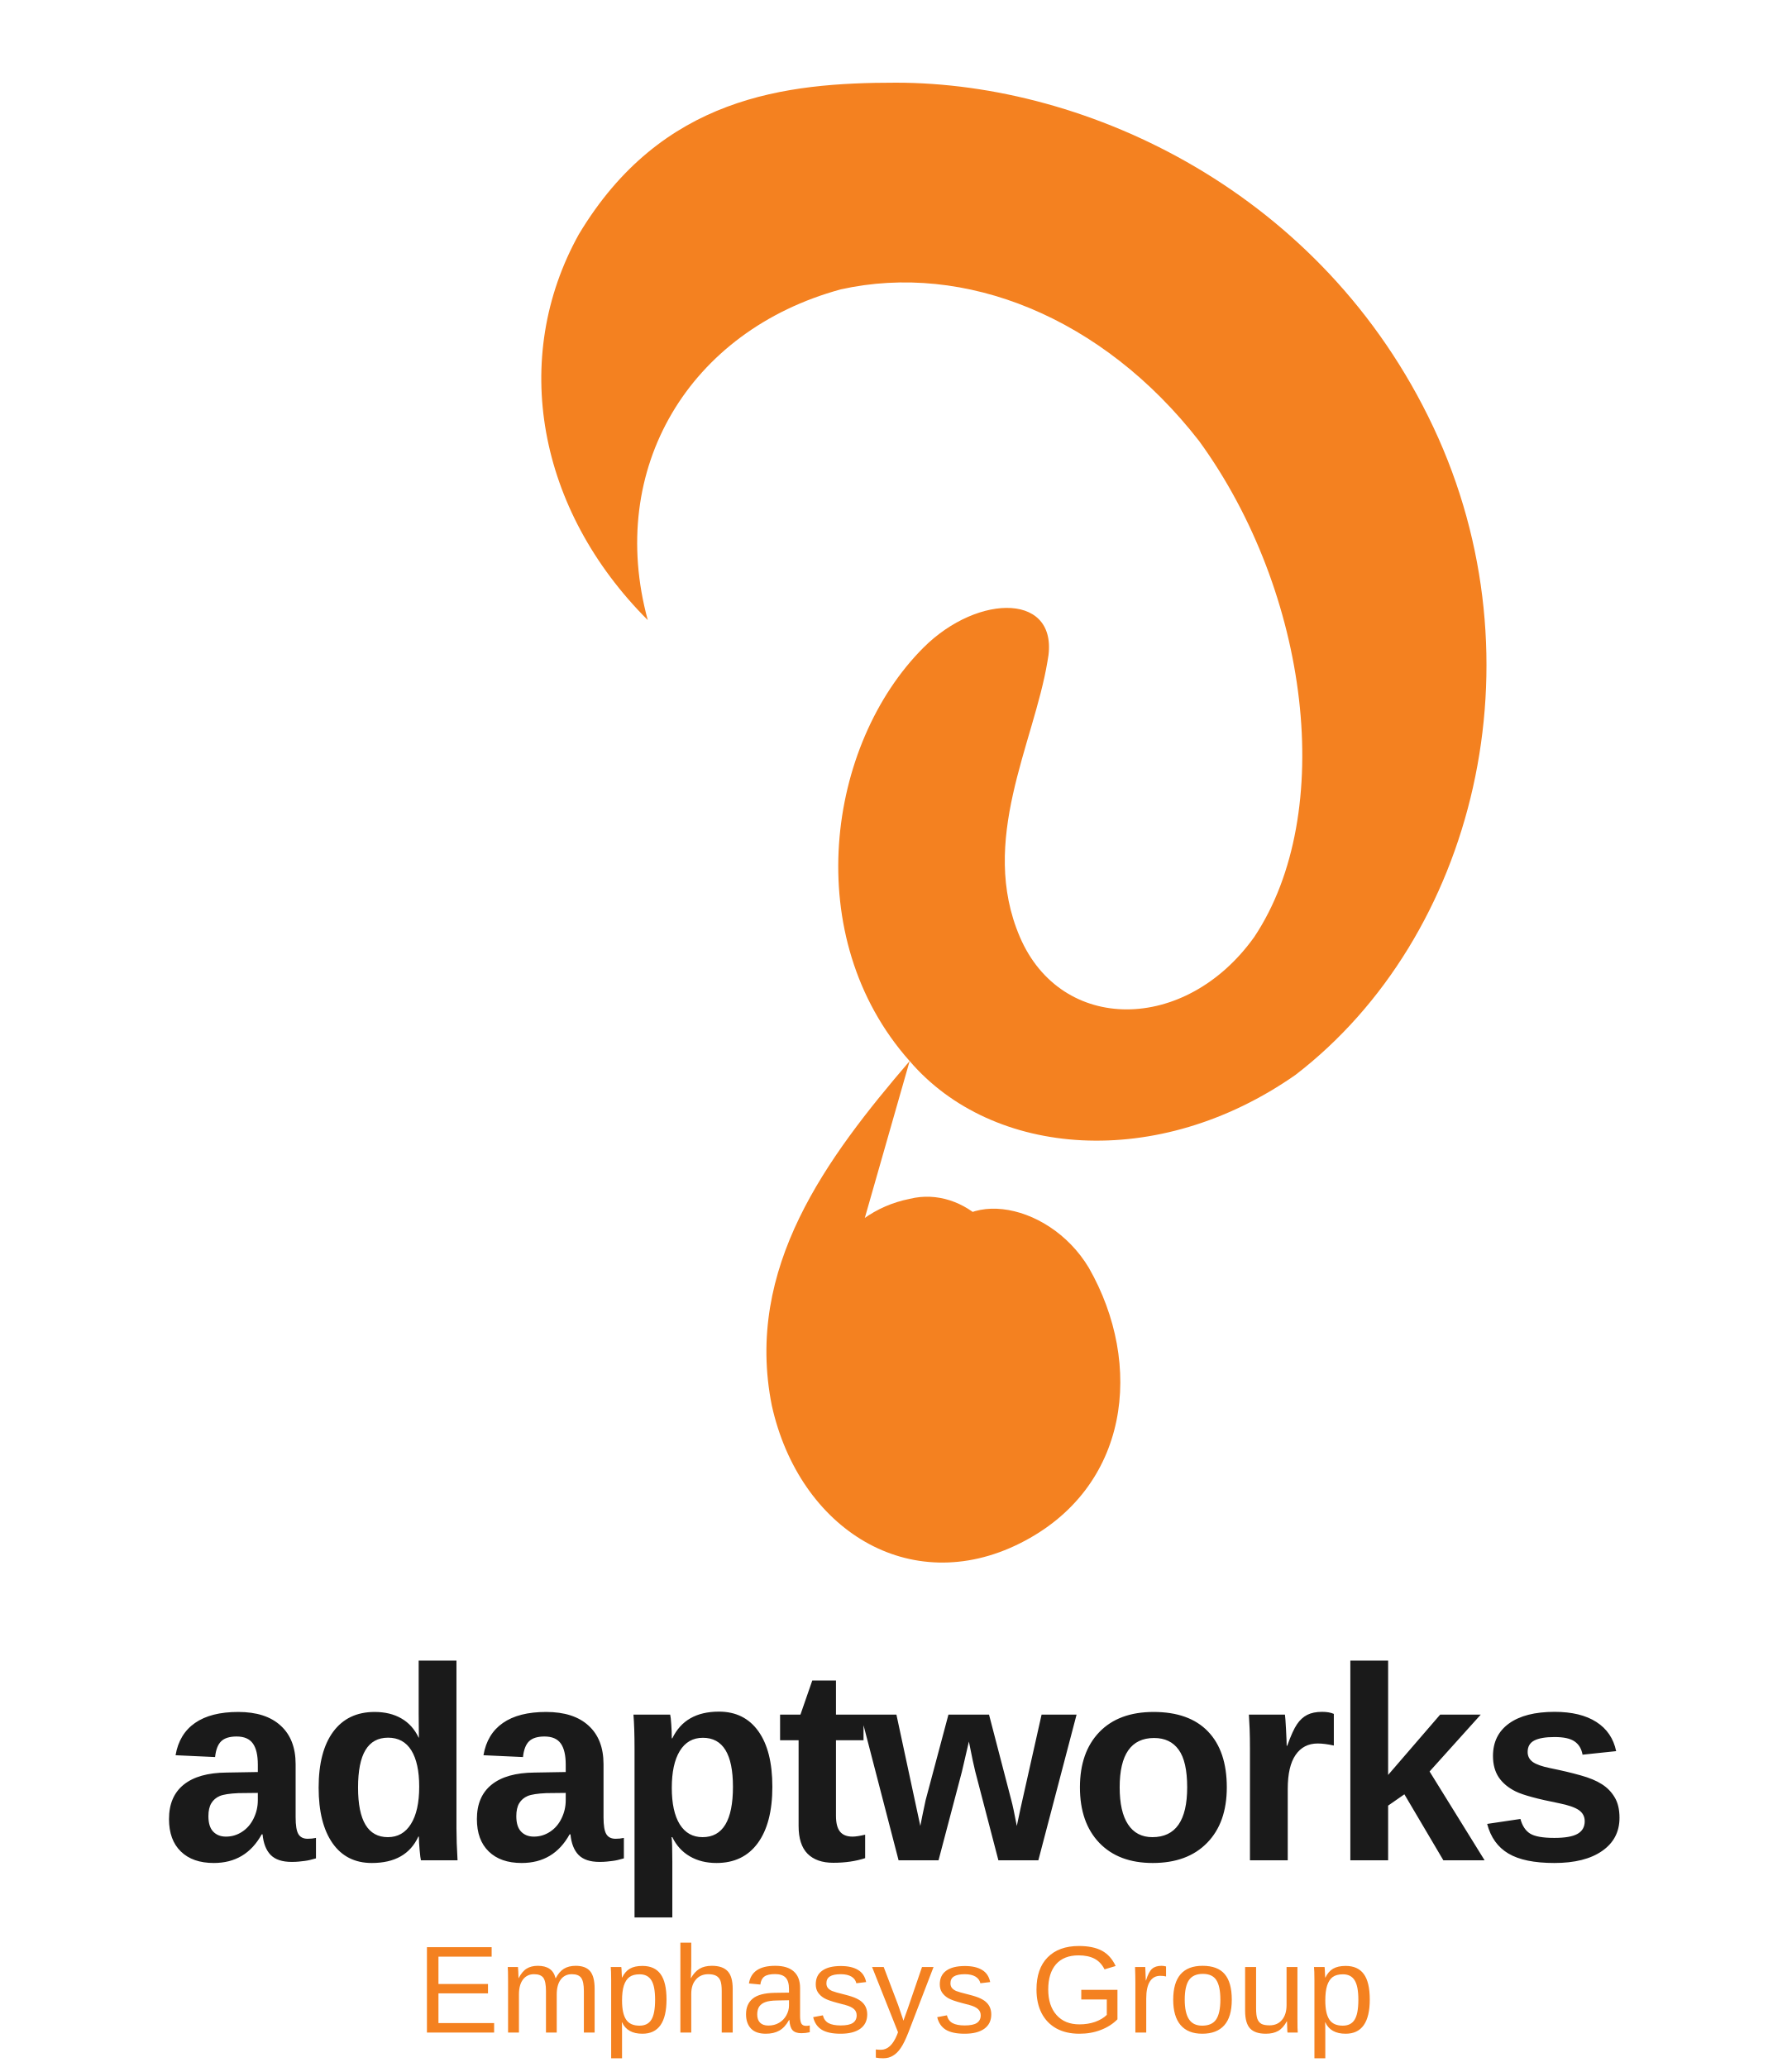
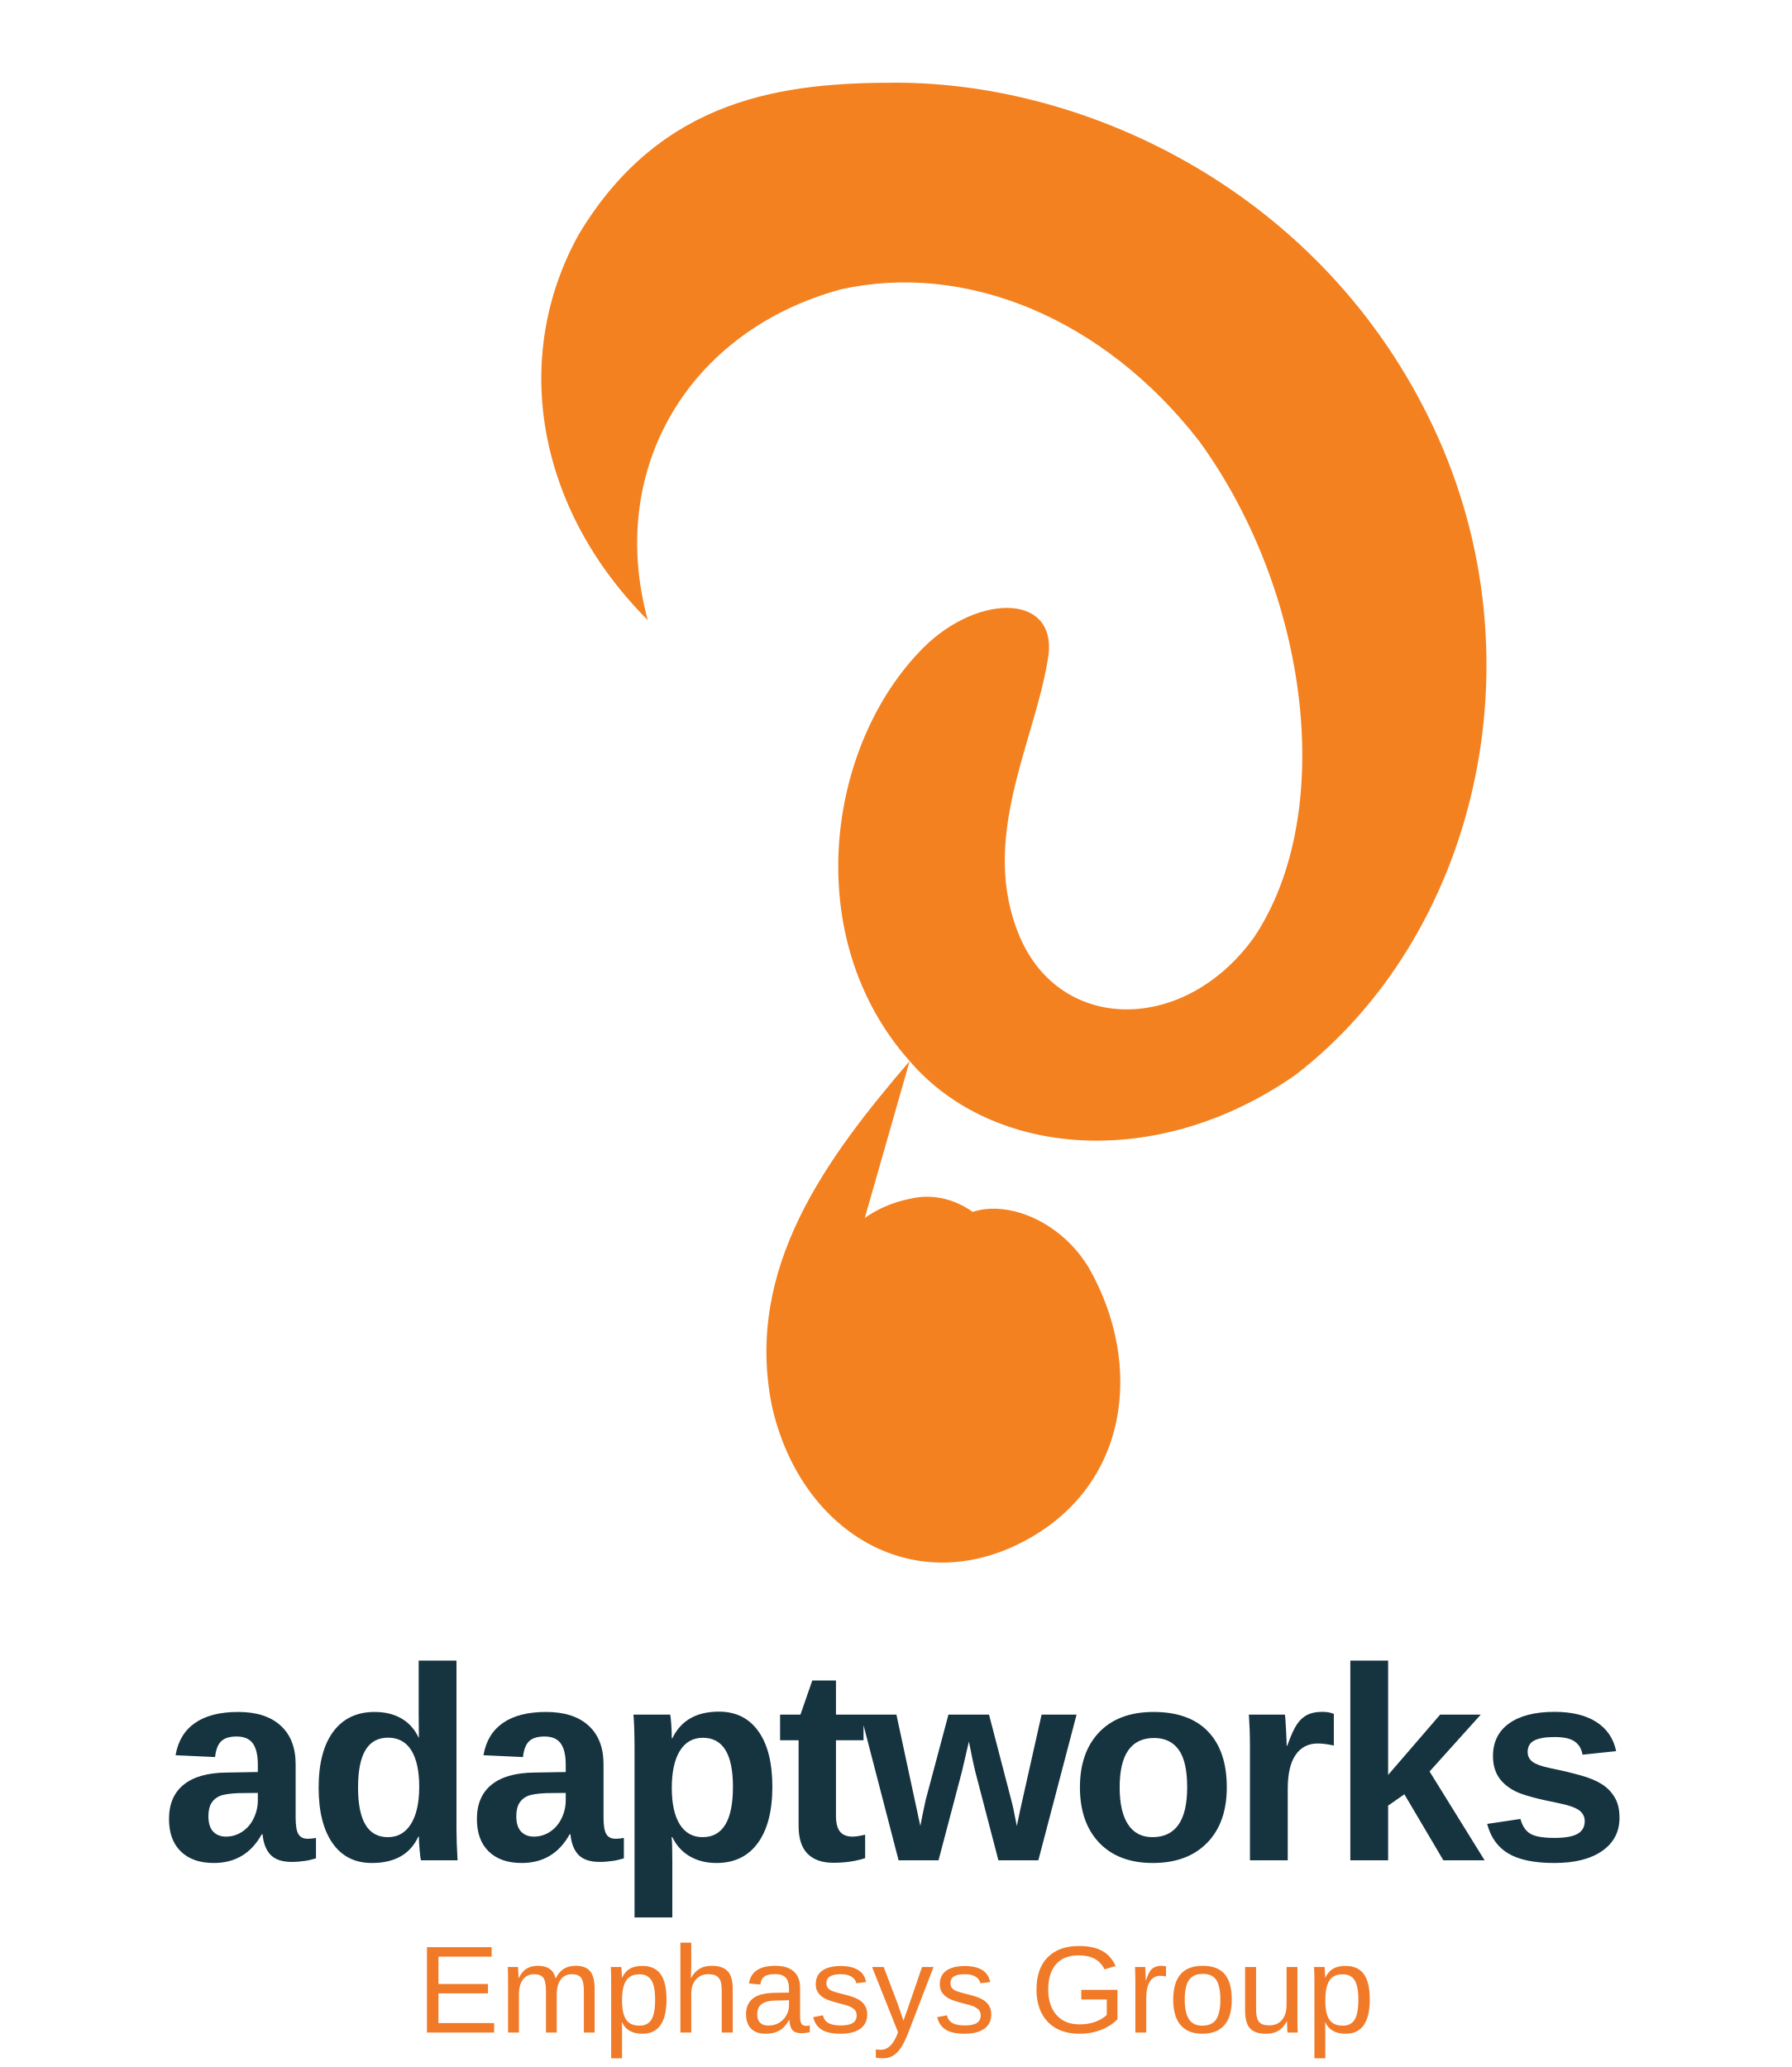
<svg xmlns="http://www.w3.org/2000/svg" viewBox="0 0 260 300" width="260" height="300">
  <g fill="#f48120">
    <path d="       M 130,12       C 158,12 192,28 208,62       C 224,96 214,136 188,156       C 168,170 144,168 132,154       C 116,136 120,108 134,94       C 142,86 154,86 152,96       C 150,108 142,122 148,136       C 154,150 172,150 182,136       C 194,118 190,86 174,64       C 160,46 140,38 122,42       C 100,48 88,68 94,90       C 78,74 74,52 84,34       C 96,14 114,12 130,12       Z     " />
    <path d="       M 132,154       C 120,168 108,184 112,204       C 116,222 132,232 148,224       C 164,216 166,198 158,184       C 152,174 138,172 136,182       C 134,192 144,196 146,188       C 148,180 140,172 132,174       C 122,176 116,186 120,196     " />
  </g>
-   <text x="130" y="270" text-anchor="middle" font-family="'Helvetica Neue', Arial, Helvetica, sans-serif" font-size="40" font-weight="900" letter-spacing="-1" fill="#1a1a1a">adaptworks</text>
-   <text x="130" y="295" text-anchor="middle" font-family="'Helvetica Neue', Arial, Helvetica, sans-serif" font-size="18" font-weight="400" fill="#f48120">Emphasys Group</text>
+   <text x="130" y="270" text-anchor="middle" font-family="'Helvetica Neue', Arial, Helvetica, sans-serif" font-size="40" font-weight="900" letter-spacing="-1" fill="#163440">adaptworks</text>
+   <text x="130" y="295" text-anchor="middle" font-family="'Helvetica Neue', Arial, Helvetica, sans-serif" font-size="18" font-weight="400" fill="#F07A28">Emphasys Group</text>
</svg>
